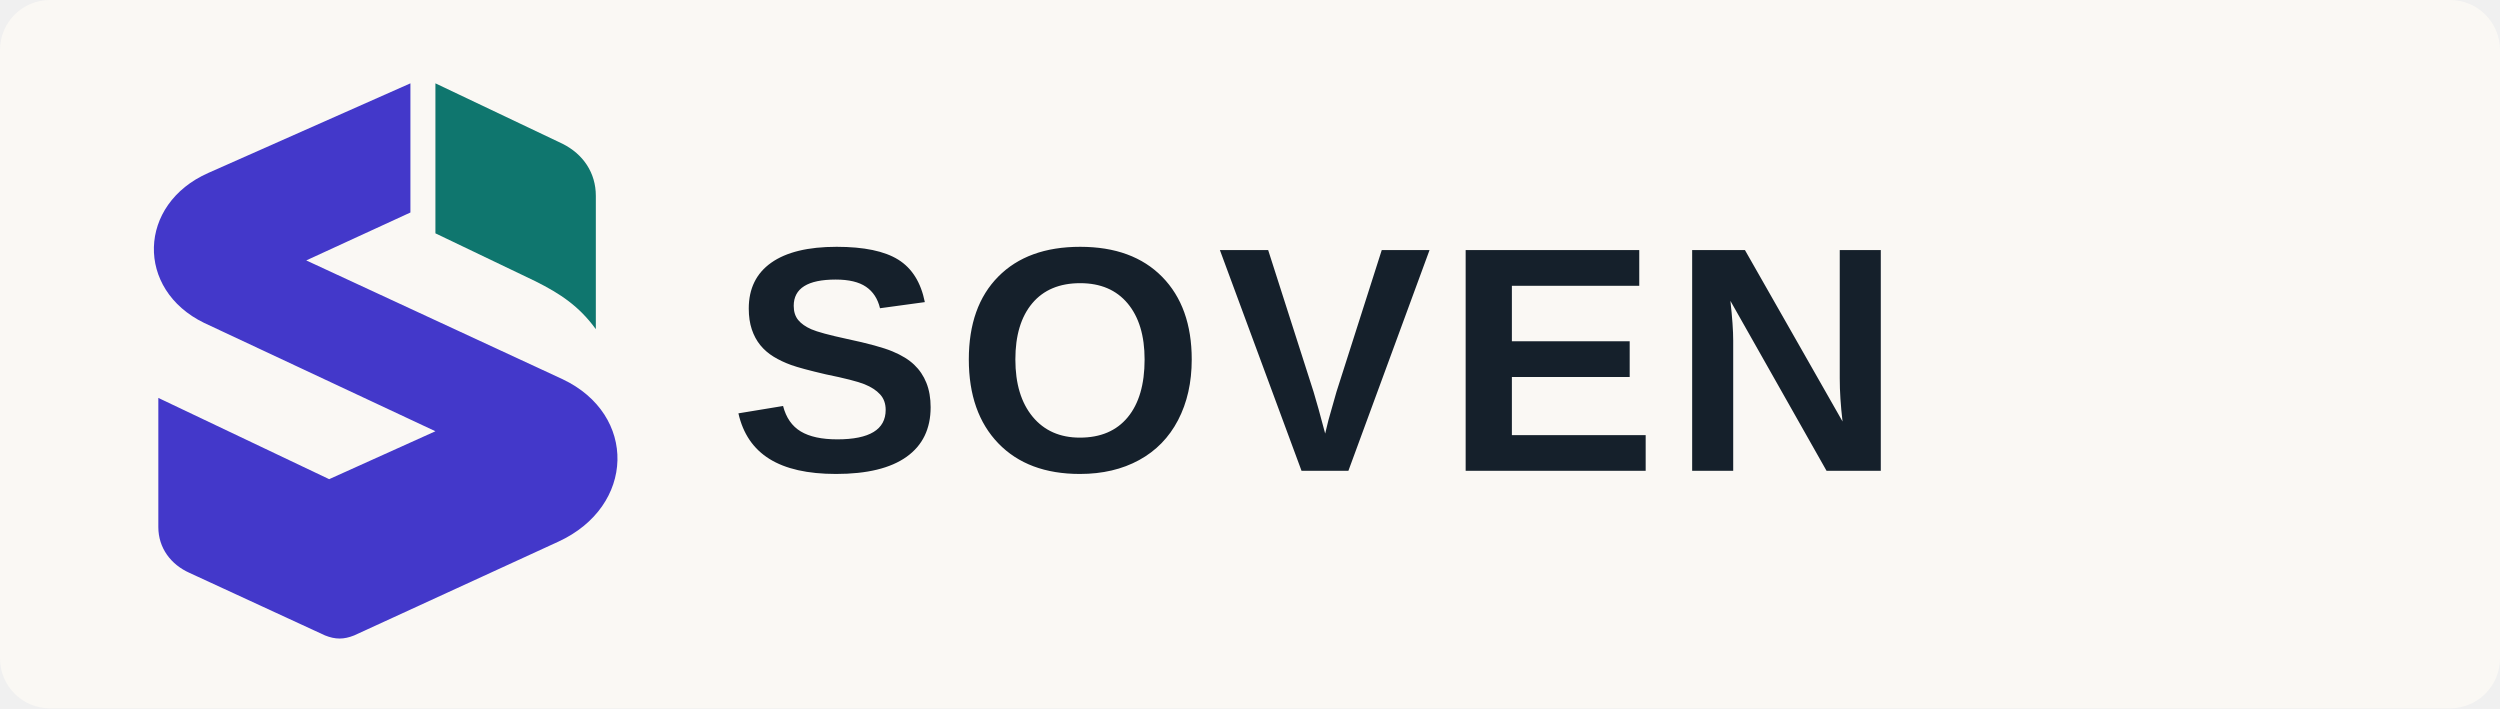
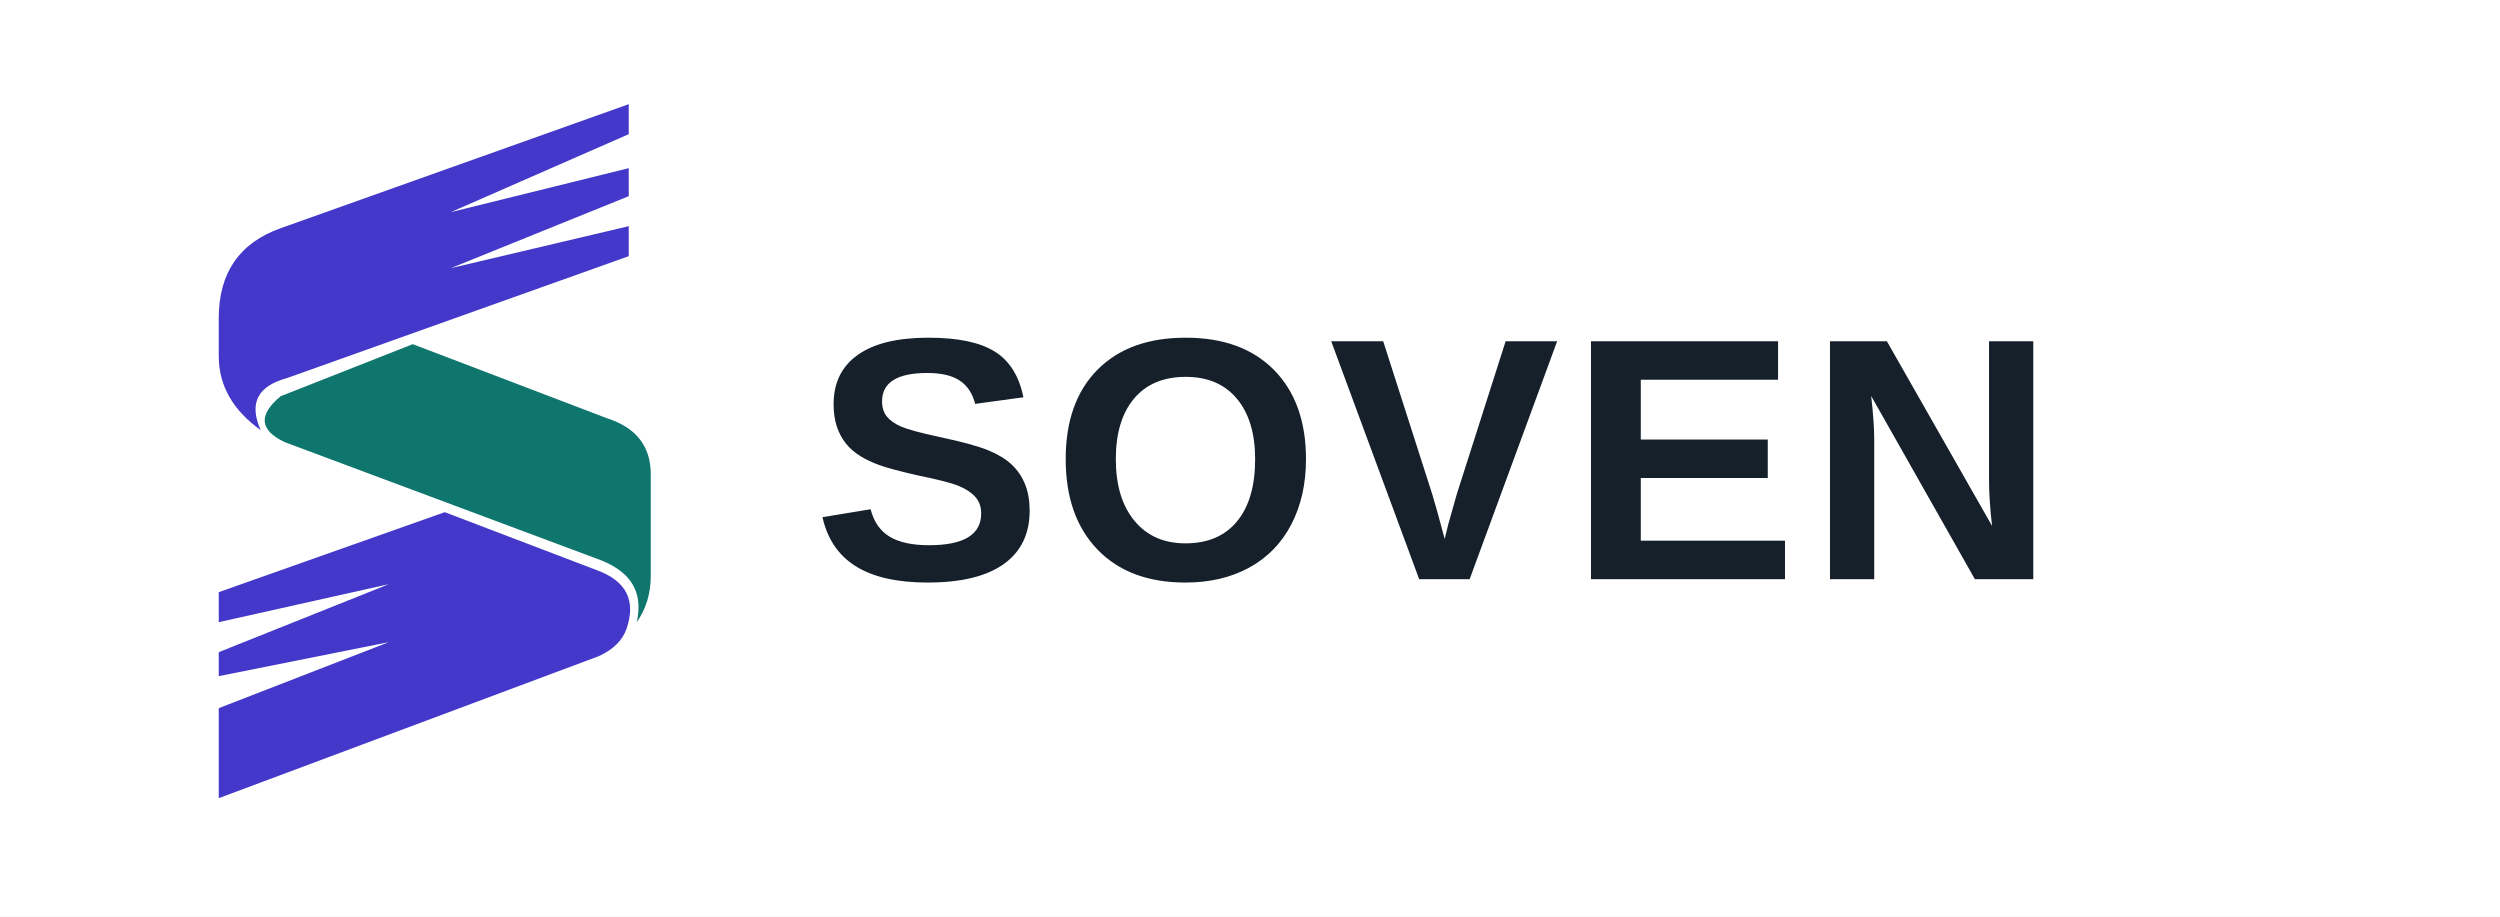
- <svg xmlns="http://www.w3.org/2000/svg" width="1200" height="340" viewBox="0 0 1200 340" role="img" aria-label="SOVEN">
-   <rect width="1200" height="340" rx="24" fill="#FAF8F4" />
-   <g transform="translate(55 28)">
-     <path fill="#4338CA" d="M142 12 45 55C11 70 10 111 43 127l111 52-51 23-82-39v62c0 10 6 18 15 22l65 30c5 2 9 2 14 0l98-45c37-17 38-61 2-78L92 97l50-23V12Z" />
-     <path fill="#0F766E" d="m154 12 61 29c10 5 16 14 16 25v64c-8-11-17-17-29-23l-48-23V12Z" />
+ <svg xmlns="http://www.w3.org/2000/svg" width="1200" height="440" viewBox="0 0 1200 440" role="img" aria-label="SOVEN">
+   <rect width="1200" height="440" fill="#FFFFFF" />
+   <g transform="translate(105 50) scale(.96)">
+     <path fill="#4338CA" d="M205 0 31 62Q0 73 0 107v19q0 22 21 37-9-20 13-26L205 76V61l-89 21 89-36V32l-89 22 89-39Z" />
+     <path fill="#0F766E" d="m97 120 97 37q22 7 22 28v51q0 13-7 23 5-22-18-31L33 169q-19-9-2-23Z" />
+     <path fill="#4338CA" d="m113 204 76 29q22 8 15 29-3 9-14 14L0 347v-45l85-33-85 17v-12l85-34L0 259v-15Z" />
  </g>
-   <text x="350" y="226" font-family="'DM Sans','Segoe UI',Arial,sans-serif" font-size="154" font-weight="750" letter-spacing="6" fill="#15202B">SOVEN</text>
+   <text x="390" y="278" font-family="'DM Sans','Segoe UI',Arial,sans-serif" font-size="166" font-weight="750" letter-spacing="4" fill="#15202B">SOVEN</text>
</svg>
